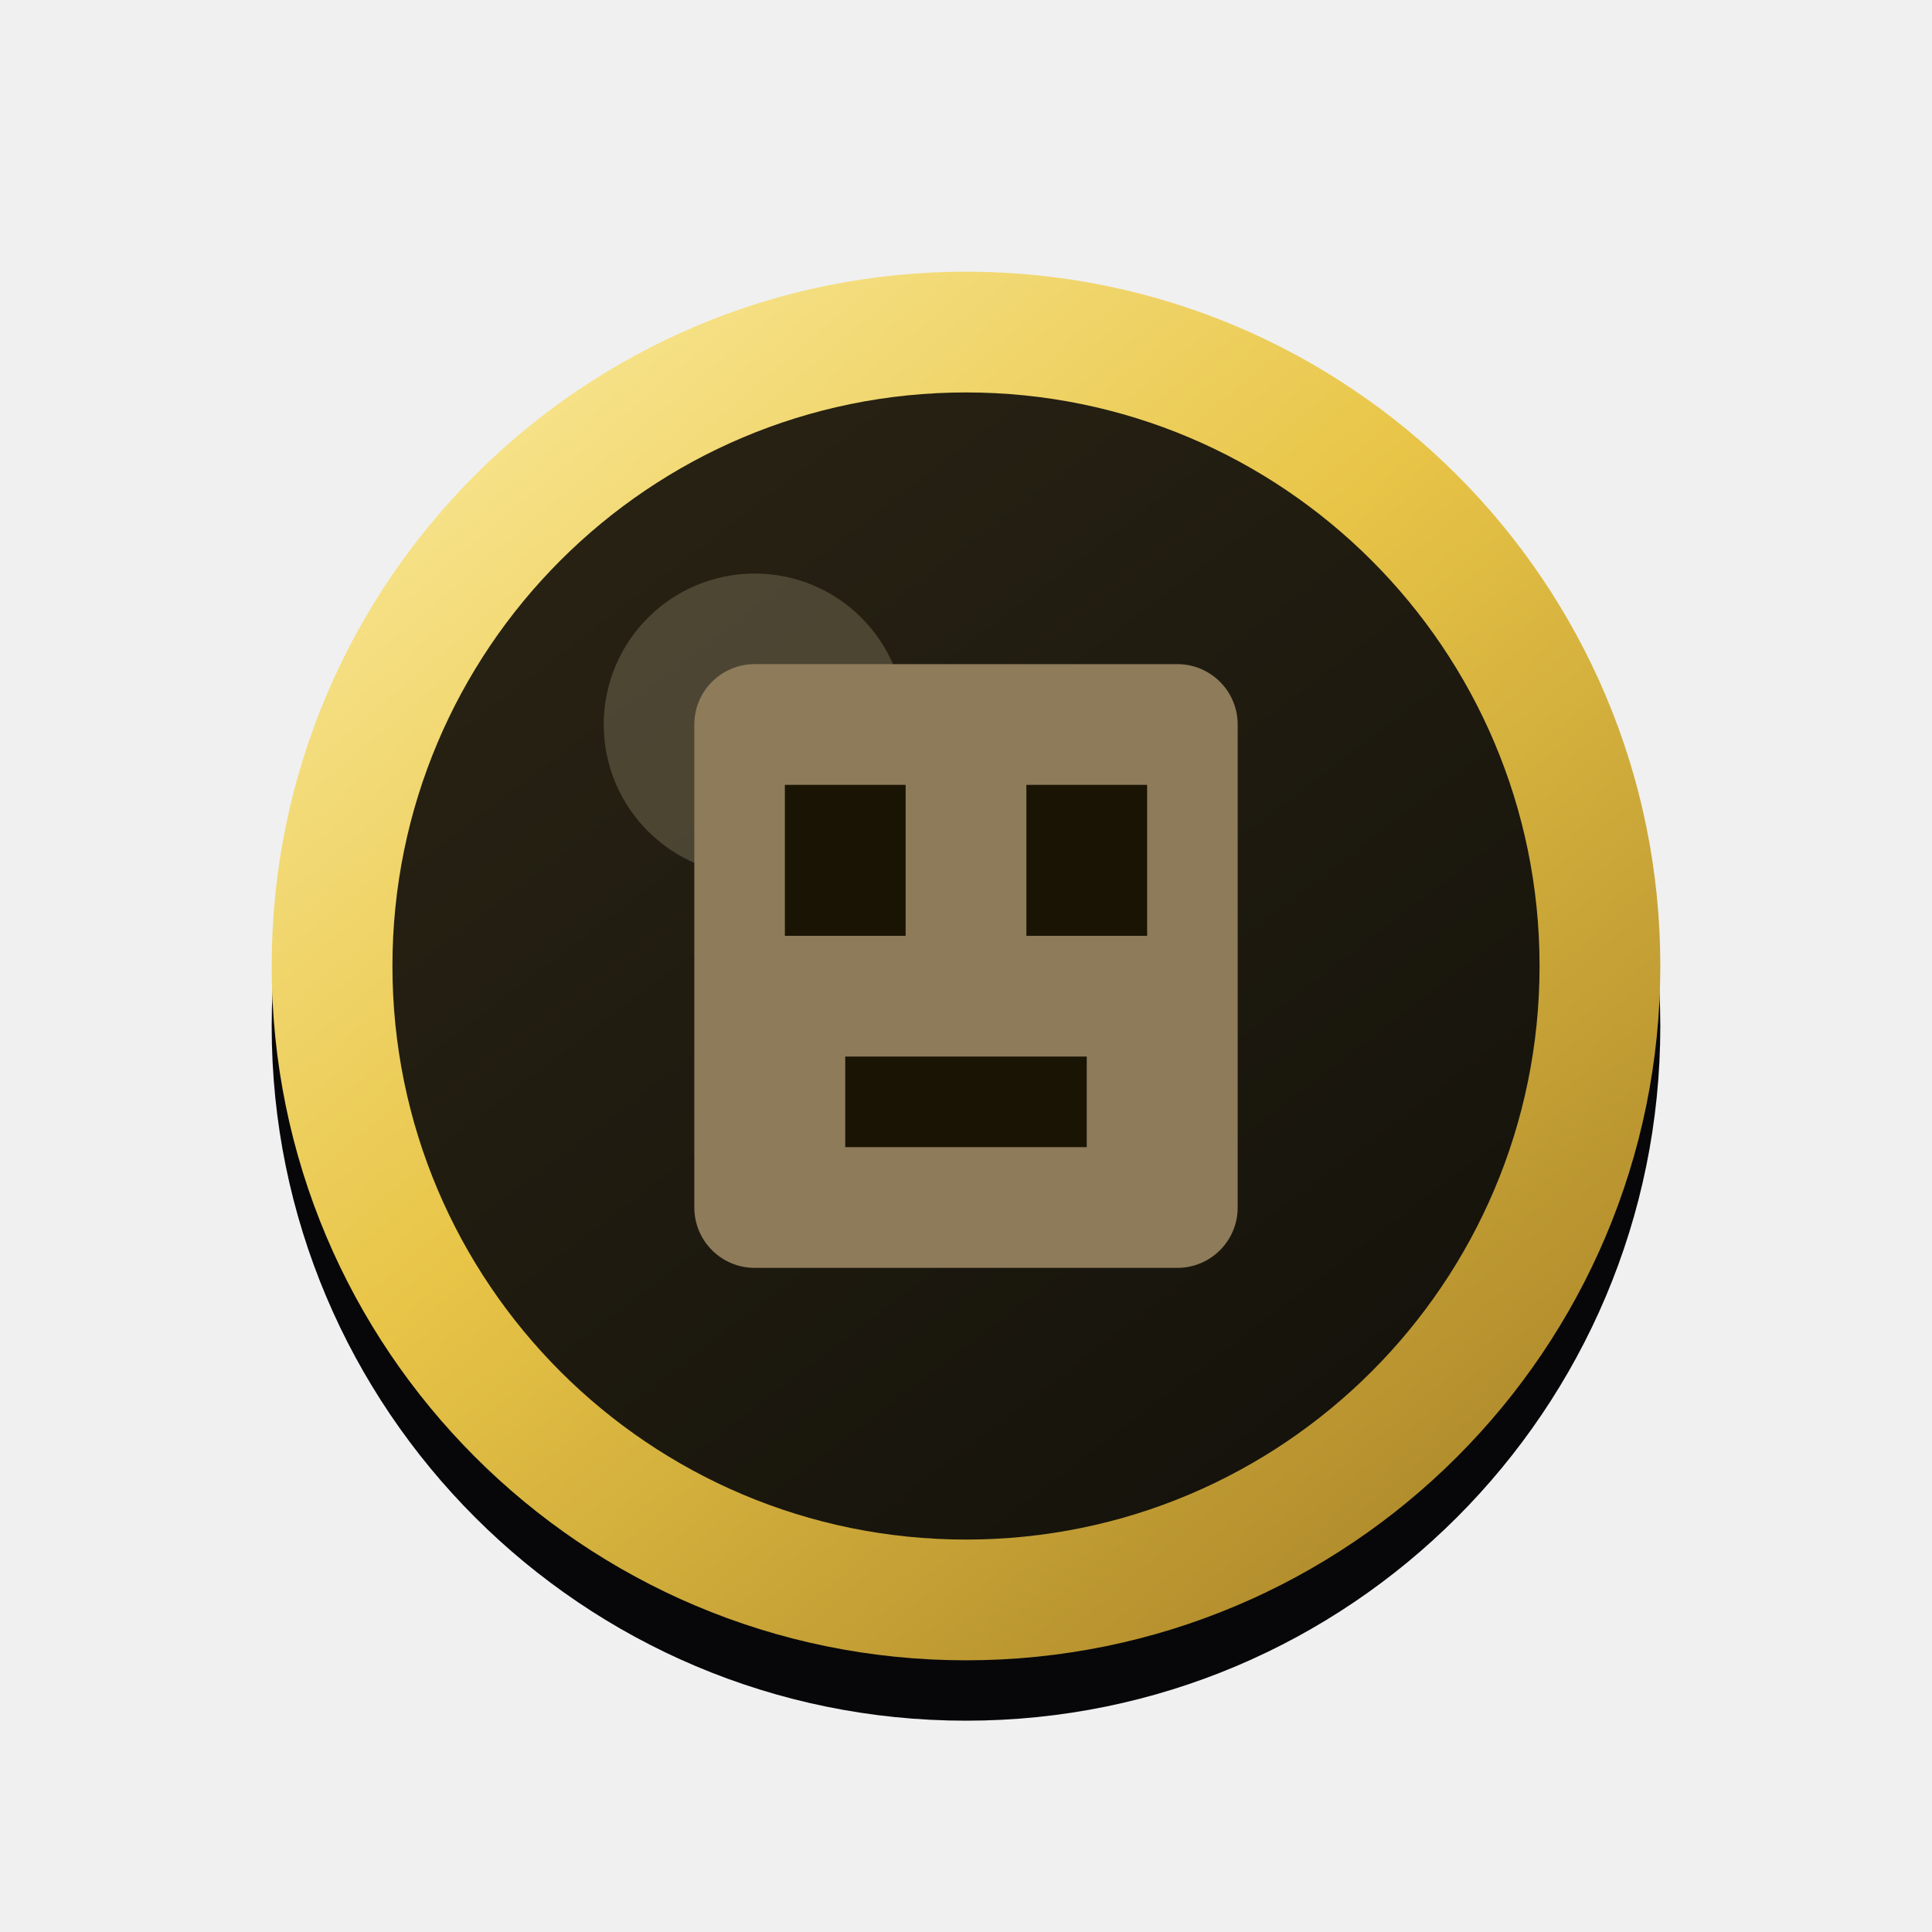
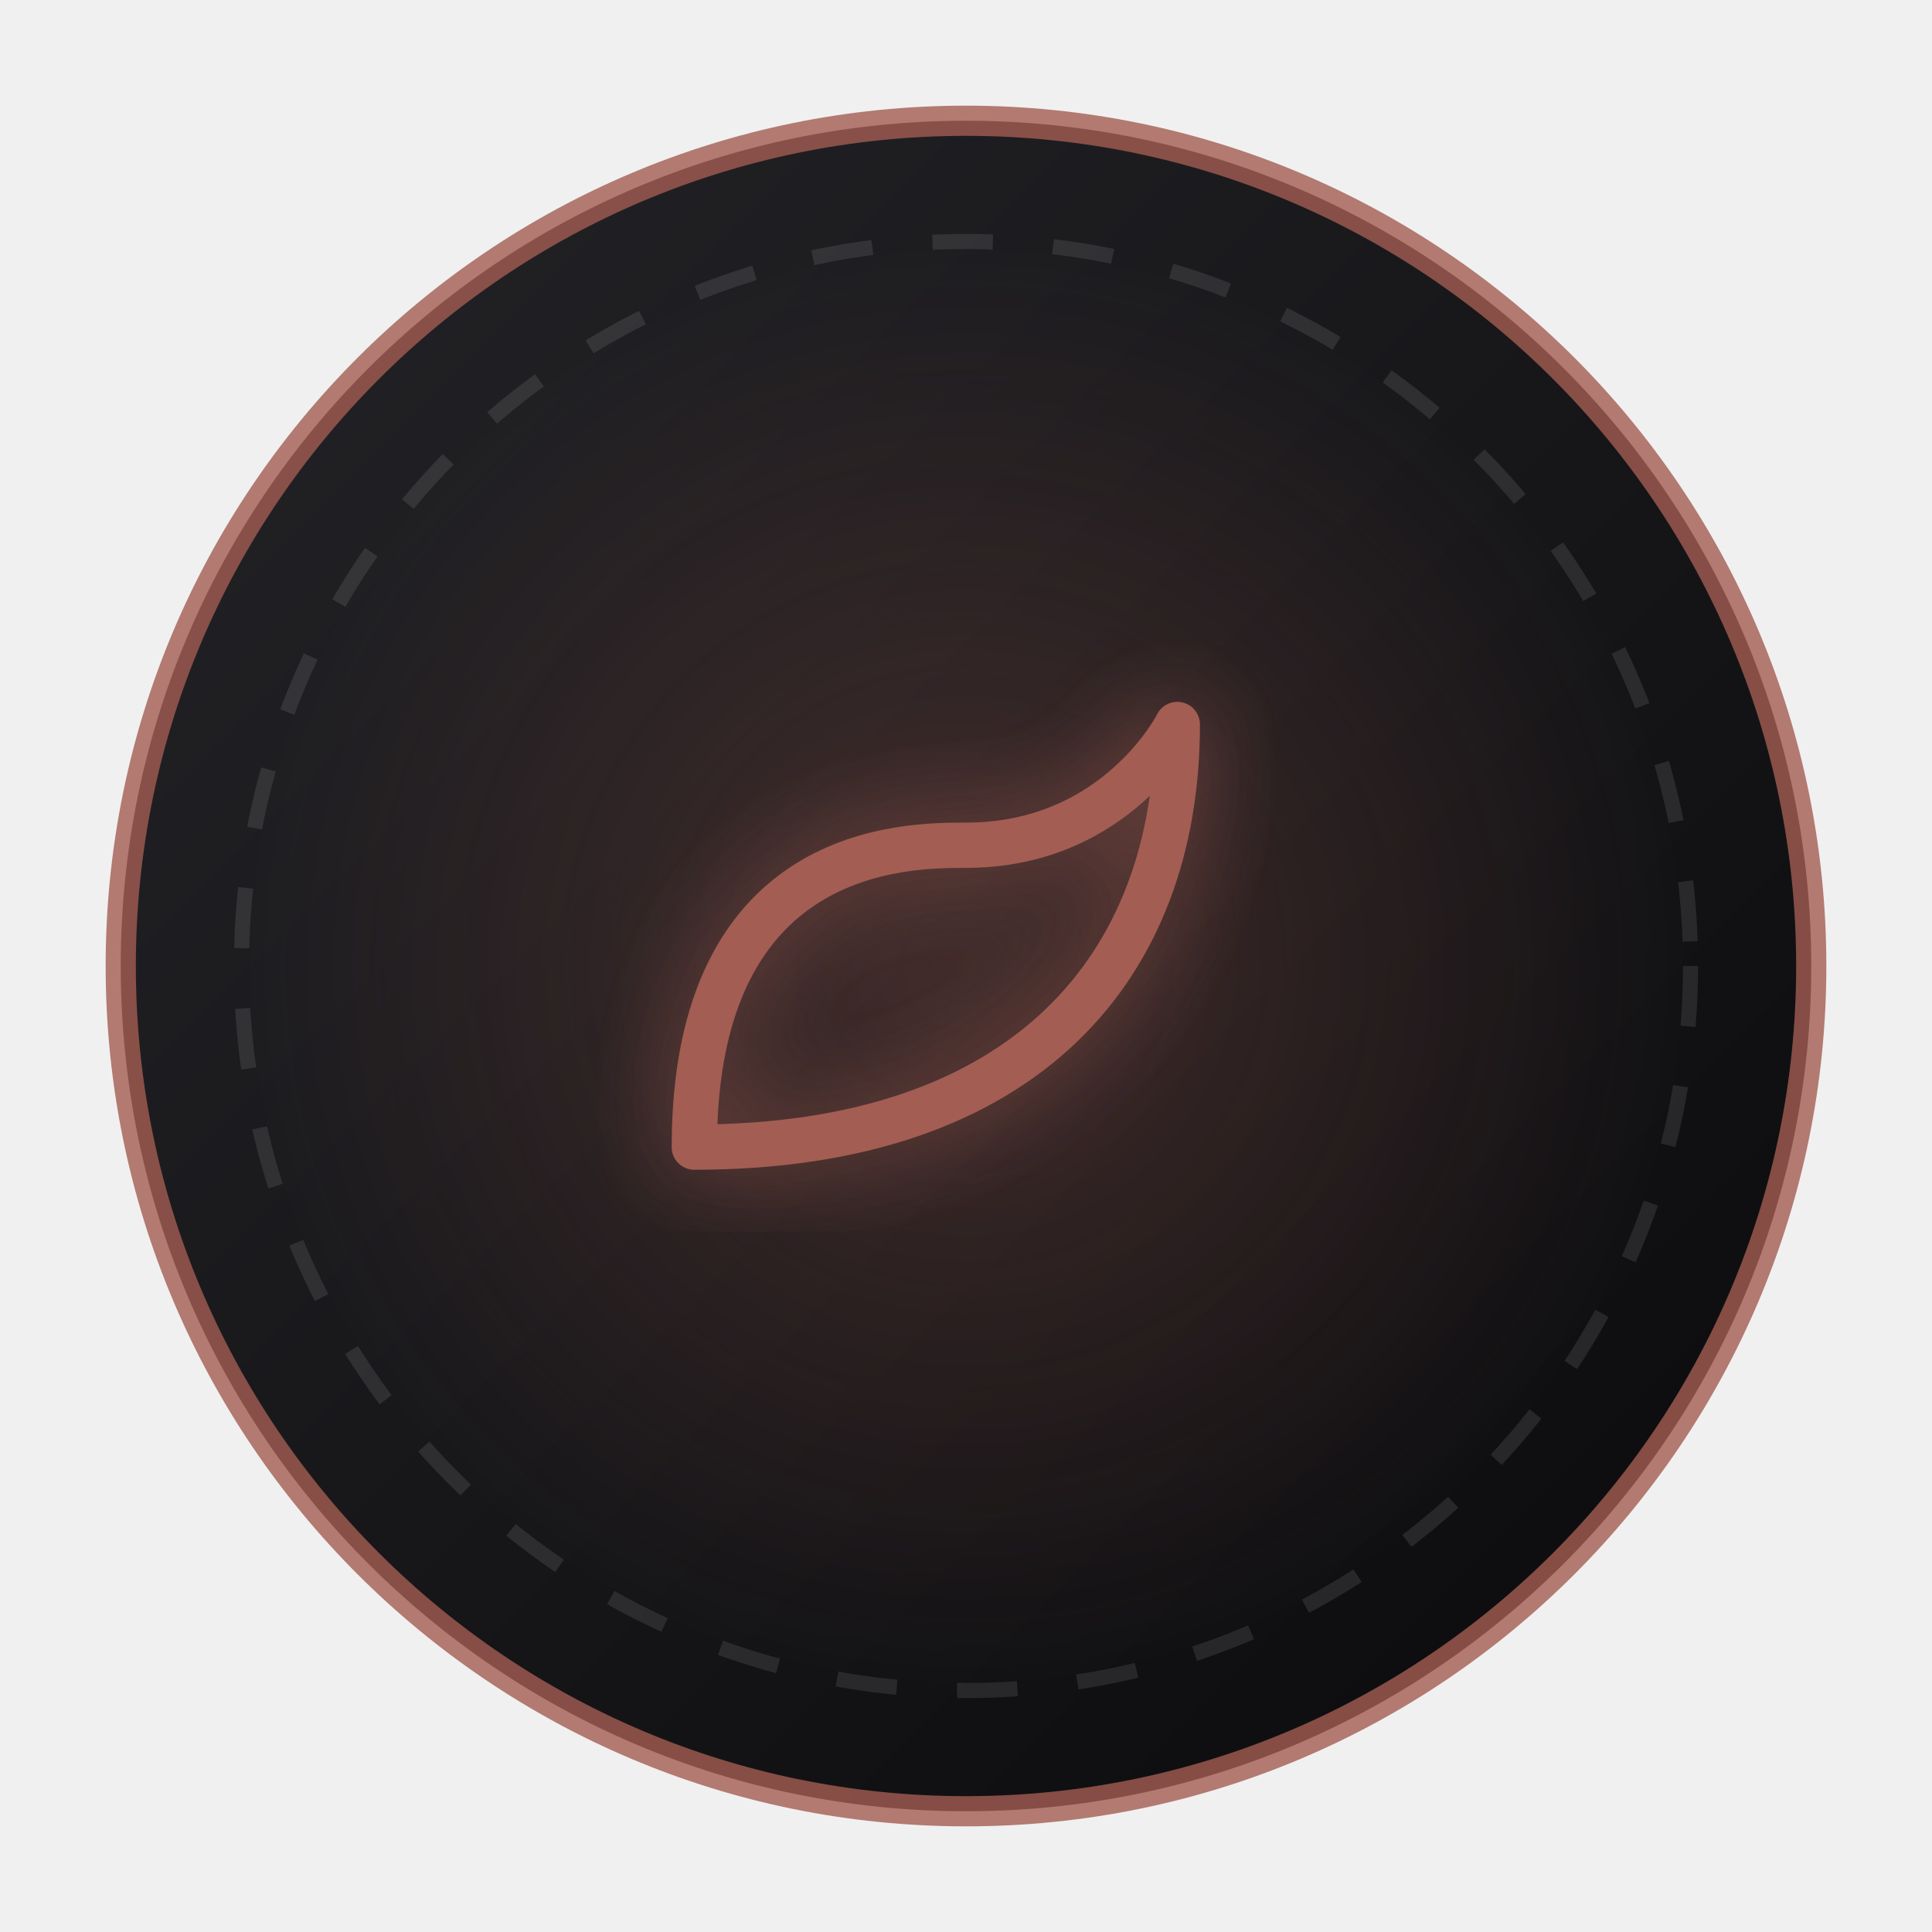
<svg xmlns="http://www.w3.org/2000/svg" viewBox="0 0 128 128" fill="none">
  <defs>
-     <linearGradient id="rim" x1="18" y1="10" x2="110" y2="118" gradientUnits="userSpaceOnUse">
-       <stop stop-color="#fff3b0" />
-       <stop offset="0.45" stop-color="#e8c547" />
-       <stop offset="1" stop-color="#9a7420" />
+     <radialGradient id="glow-colossus.svg" cx="50%" cy="50%" r="50%">
+       <stop offset="0%" stop-color="#a35d52" stop-opacity="0.3" />
+       <stop offset="100%" stop-color="#a35d52" stop-opacity="0" />
+     </radialGradient>
+     <linearGradient id="bg-colossus.svg" x1="0%" y1="0%" x2="100%" y2="100%">
+       <stop offset="0%" stop-color="#242428" />
+       <stop offset="100%" stop-color="#0a0a0c" />
    </linearGradient>
-     <linearGradient id="face" x1="32" y1="24" x2="96" y2="108" gradientUnits="userSpaceOnUse">
-       <stop stop-color="#2a2414" />
-       <stop offset="1" stop-color="#12100a" />
-     </linearGradient>
+     <filter id="icon-glow" x="-20%" y="-20%" width="140%" height="140%">
+       <feDropShadow dx="0" dy="0" stdDeviation="3" flood-color="#a35d52" flood-opacity="0.6" />
+     </filter>
  </defs>
-   <circle cx="64" cy="68" r="46" fill="#07070a" />
-   <circle cx="64" cy="64" r="46" fill="url(#rim)" />
-   <circle cx="64" cy="64" r="38" fill="url(#face)" />
-   <circle cx="50" cy="48" r="10" fill="#fff6c8" opacity="0.18" />
-   <rect x="46" y="44" width="36" height="40" rx="4" fill="#8d7b5a" />
-   <rect x="52" y="52" width="8" height="10" fill="#1a1404" />
-   <rect x="68" y="52" width="8" height="10" fill="#1a1404" />
-   <rect x="56" y="70" width="16" height="6" fill="#1a1404" />
+   <circle cx="64" cy="64" r="56" fill="url(#bg-colossus.svg)" />
+   <circle cx="64" cy="64" r="56" stroke="#a35d52" stroke-width="2" stroke-opacity="0.8" />
+   <circle cx="64" cy="64" r="48" stroke="#FFFFFF" stroke-width="1" stroke-opacity="0.1" stroke-dasharray="4 4" />
+   <circle cx="64" cy="64" r="48" fill="url(#glow-colossus.svg)" />
+   <g transform="translate(32, 32)" color="#a35d52" fill="none" filter="url(#icon-glow)">
+     <path d="M 14 44 C 14 24 28 24 32 24 C 42 24 46 16 46 16 C 46 32 36 44 14 44 Z" stroke="currentColor" stroke-width="3" stroke-linejoin="round" />
+   </g>
</svg>
